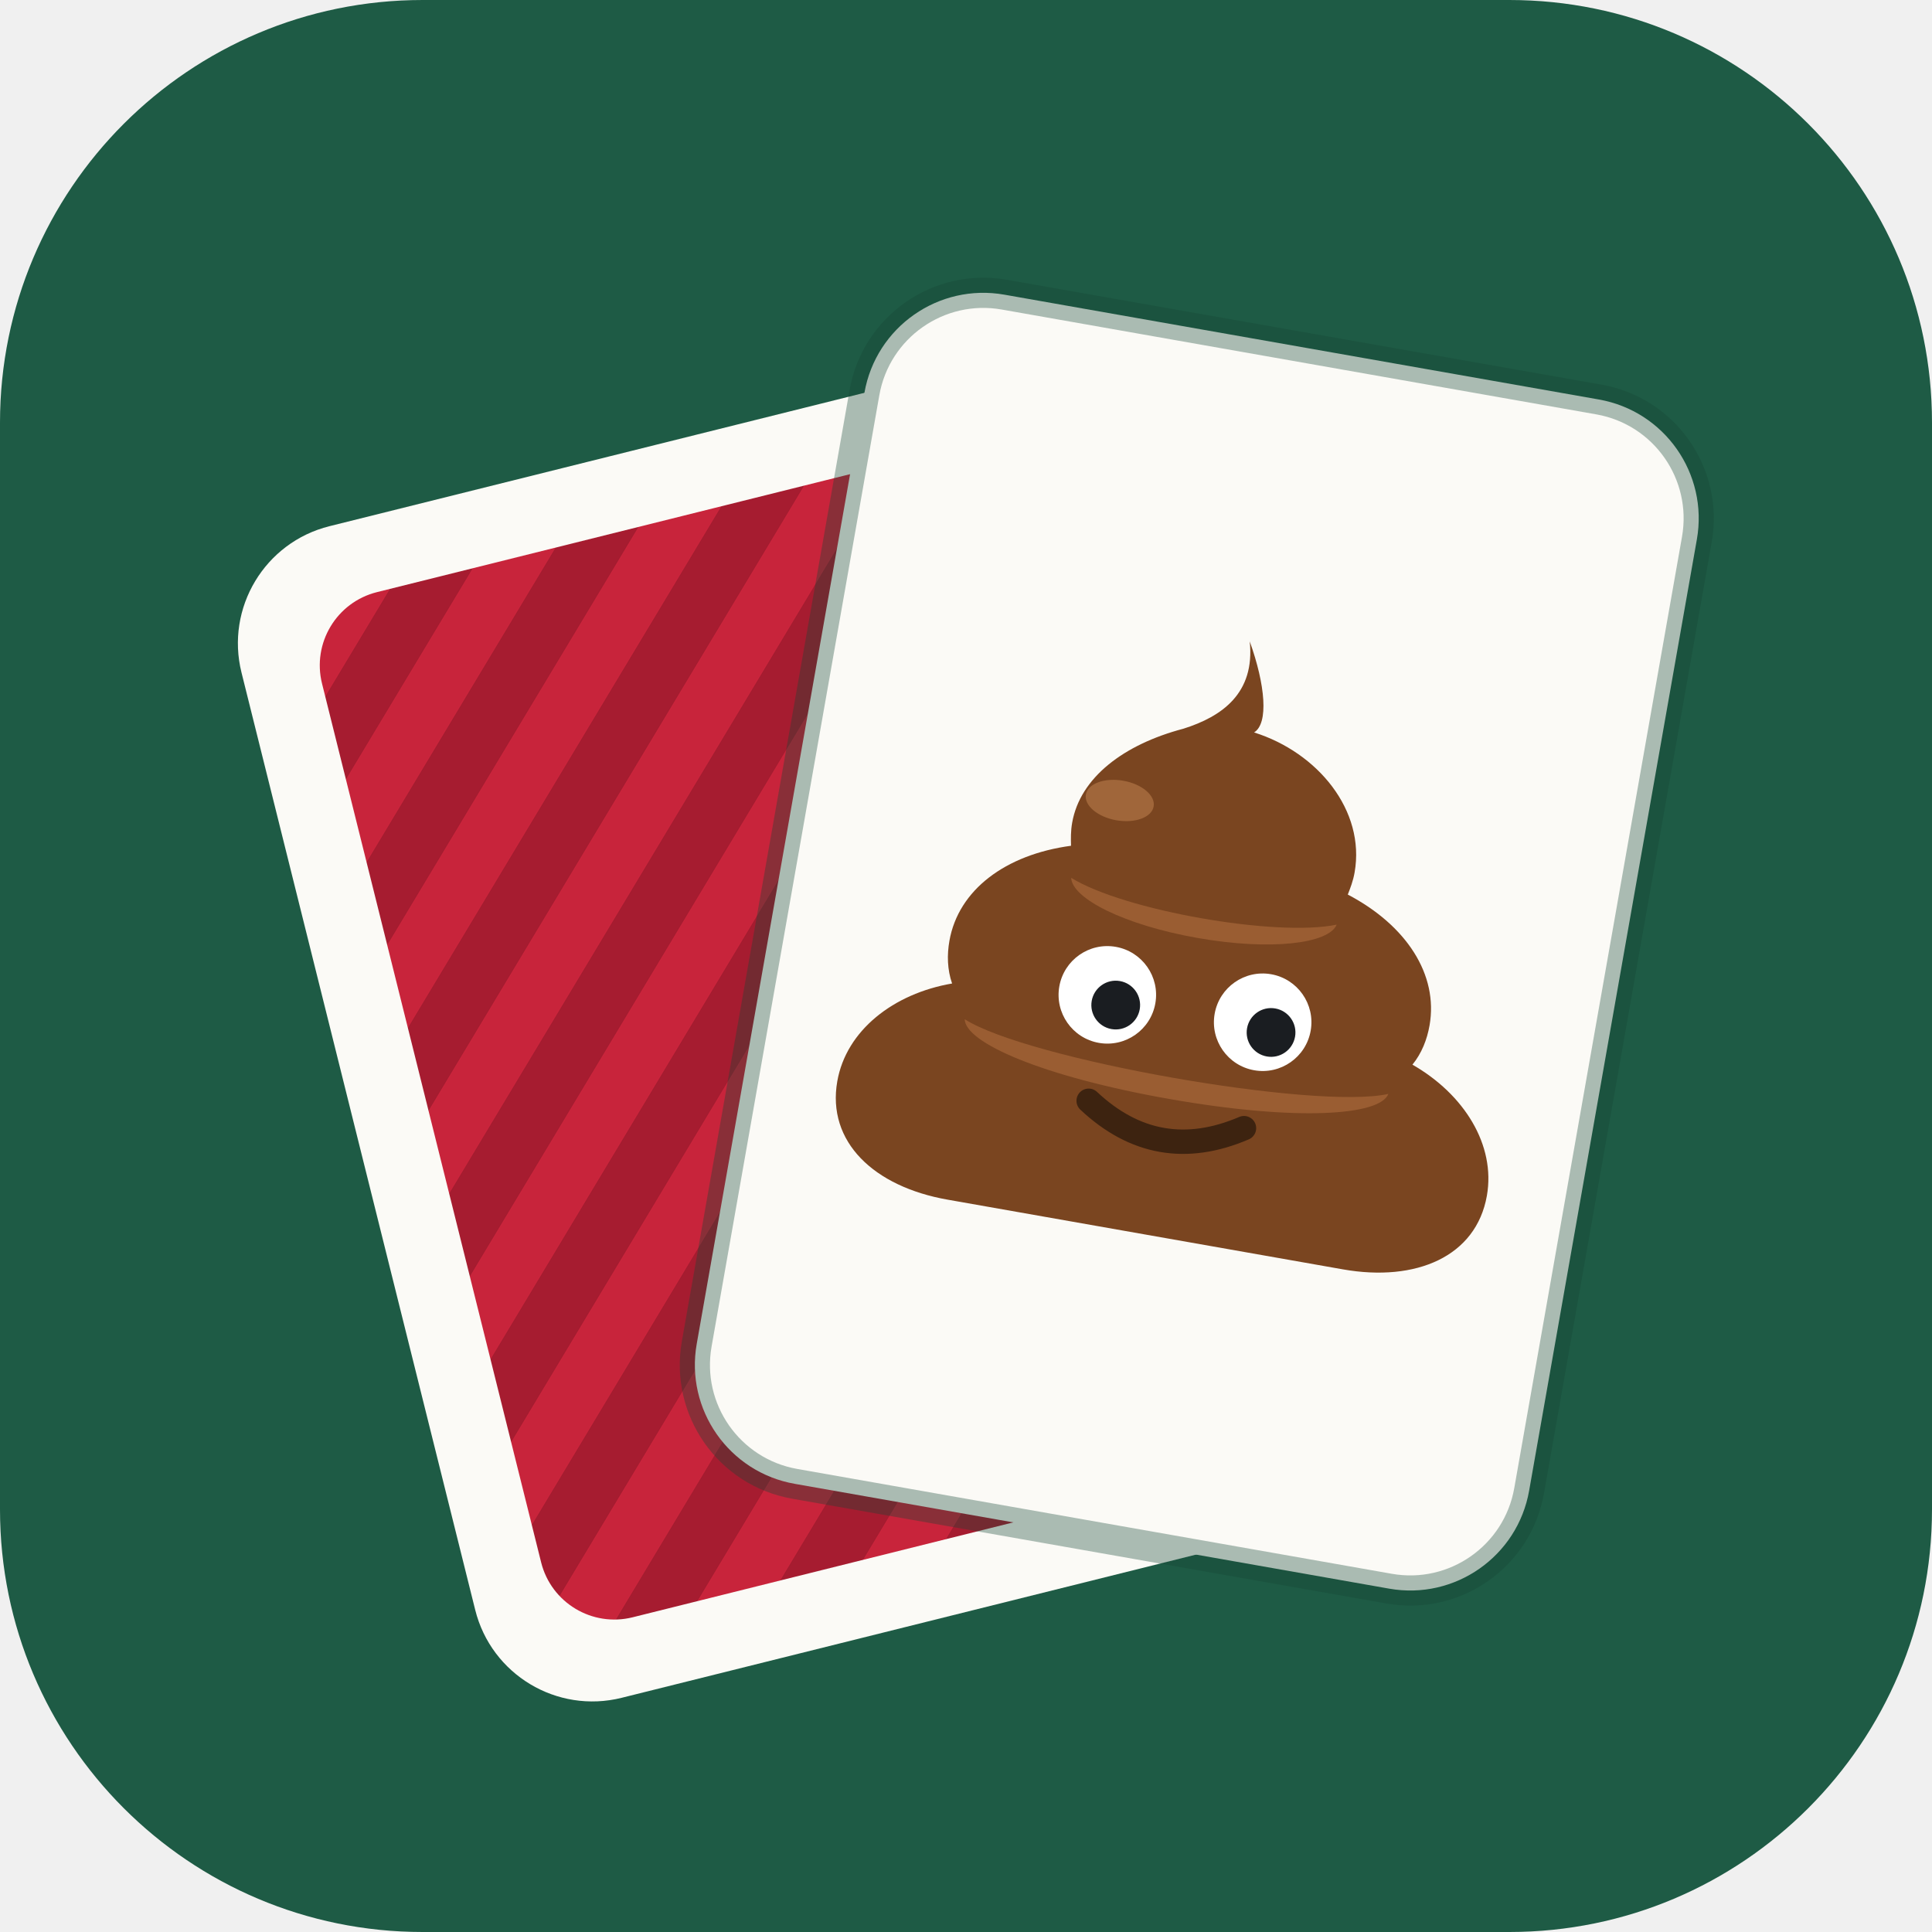
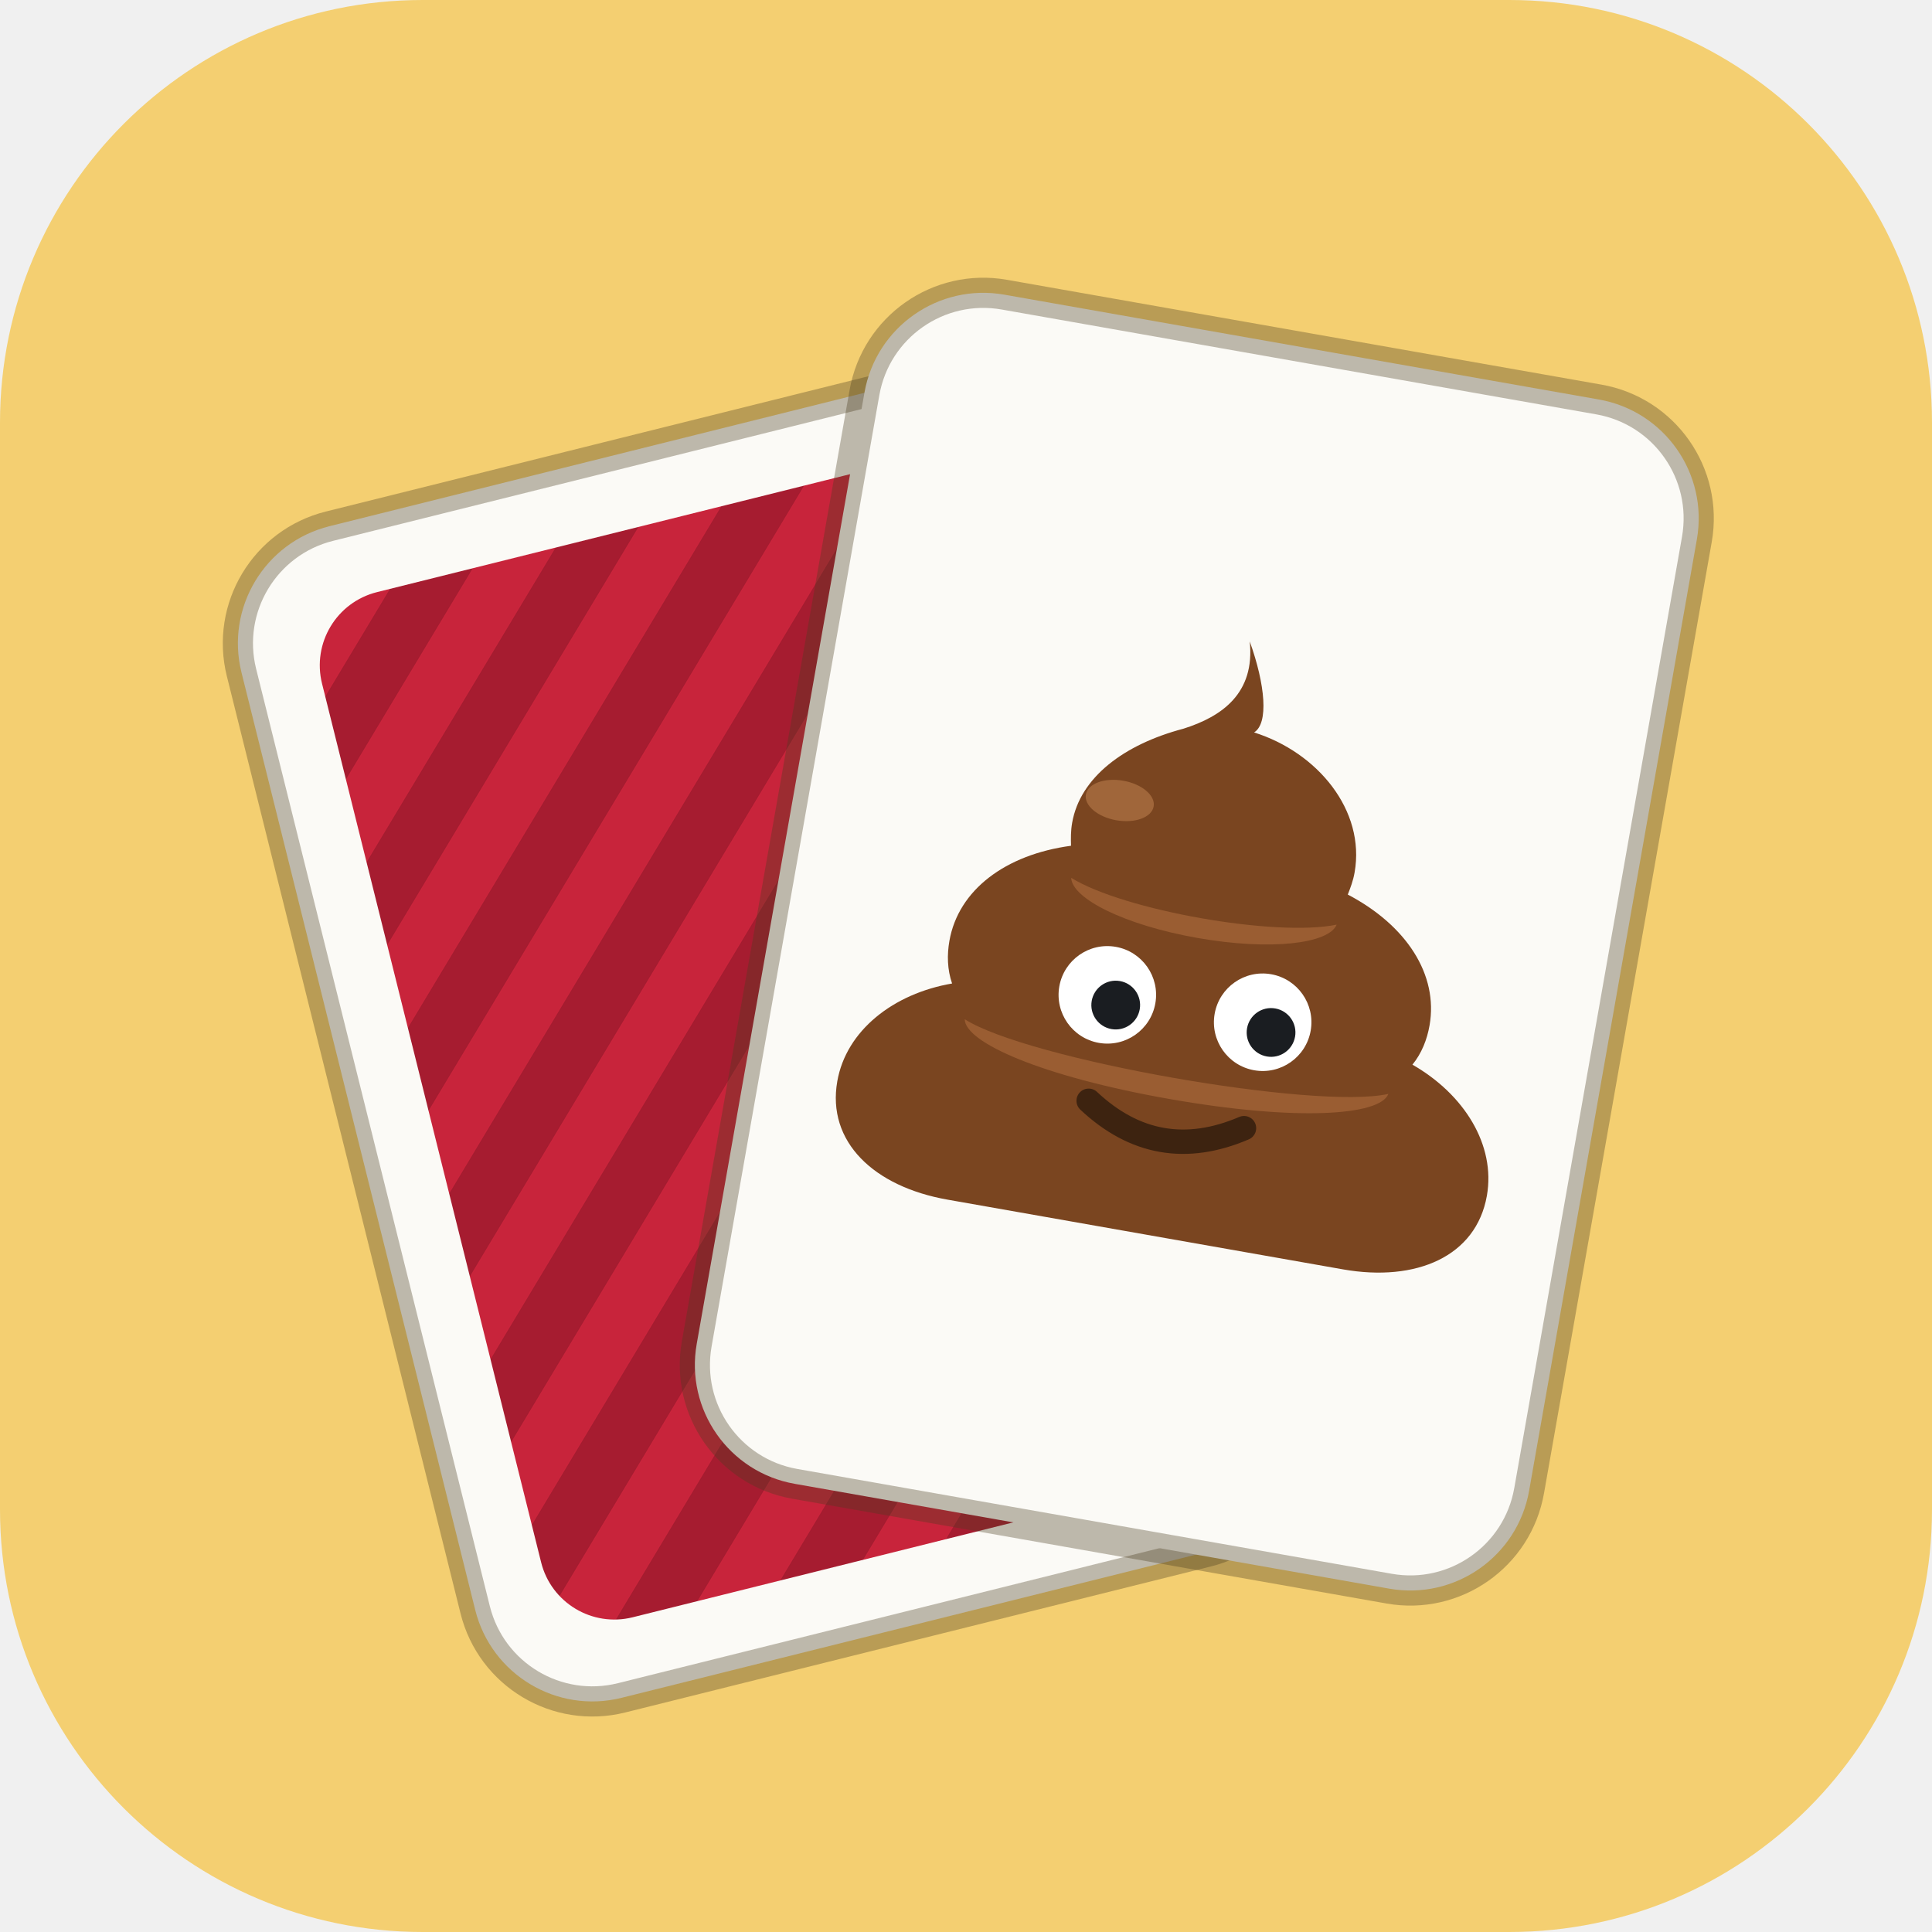
<svg xmlns="http://www.w3.org/2000/svg" viewBox="0 0 64 64">
  <defs>
    <pattern id="back" width="4" height="4" patternUnits="userSpaceOnUse" patternTransform="rotate(45)">
      <rect width="4" height="4" fill="#c8243b" />
      <rect width="2" height="4" fill="#a61c30" />
    </pattern>
  </defs>
-   <rect width="64" height="64" rx="14" fill="#1e5b45" />
+   <rect width="64" height="64" rx="14" fill="#f4cf71" />
  <g transform="rotate(-14 32 40)">
-     <rect x="13" y="13" width="28" height="40" rx="4" fill="#fbfaf6" />
+     <rect x="13" y="13" width="28" height="40" rx="4" fill="#fbfaf6" stroke="#4a3d22" stroke-opacity=".35" />
    <rect x="15.5" y="15.5" width="23" height="35" rx="2.5" fill="url(#back)" />
  </g>
  <g transform="rotate(10 32 40)">
-     <rect x="24" y="10" width="28" height="40" rx="4" fill="#fbfaf6" stroke="#164634" stroke-opacity=".35" />
+     <rect x="24" y="10" width="28" height="40" rx="4" fill="#fbfaf6" stroke="#4a3d22" stroke-opacity=".35" />
    <g transform="translate(26.6 18) scale(.475)">
      <path fill="#7a4520" d="M24 4c1 3.5-1 5.5-3.5 6.8C16.6 12.6 14 15.4 14 18.6c0 .6.1 1.1.2 1.6C9.8 21.6 7 24.6 7 28.2c0 1 .2 2 .7 2.9C3.8 32.5 1 35.6 1 39.2 1 43.5 4.8 46 10 46h28c5.2 0 9-2.5 9-6.8 0-3.6-2.8-6.7-6.7-8.1.5-.9.7-1.9.7-2.9 0-3.6-2.8-6.6-7.2-8 .1-.5.2-1 .2-1.6 0-4.4-4-7.8-8.6-8.4C26.3 9.4 25.6 6.8 24 4z" />
      <path fill="#9a5d32" d="M9 33.4c4.8 2 25.2 2 30 0-.3 1.6-6 3-15 3s-14.7-1.4-15-3zM14.6 22.4c4 1.6 14.8 1.6 18.8 0-.3 1.4-4.2 2.6-9.4 2.6s-9.1-1.2-9.4-2.6z" />
      <ellipse cx="17" cy="16.5" rx="2.4" ry="1.4" fill="#b07444" opacity=".7" />
      <circle cx="18.5" cy="30" r="3.4" fill="#fff" />
      <circle cx="29.5" cy="30" r="3.4" fill="#fff" />
      <circle cx="19.2" cy="30.6" r="1.7" fill="#1a1d21" />
      <circle cx="30.2" cy="30.6" r="1.7" fill="#1a1d21" />
      <path d="M18.5 37.5q5.5 3.6 11 0" fill="none" stroke="#3d2310" stroke-width="1.7" stroke-linecap="round" />
    </g>
  </g>
</svg>
